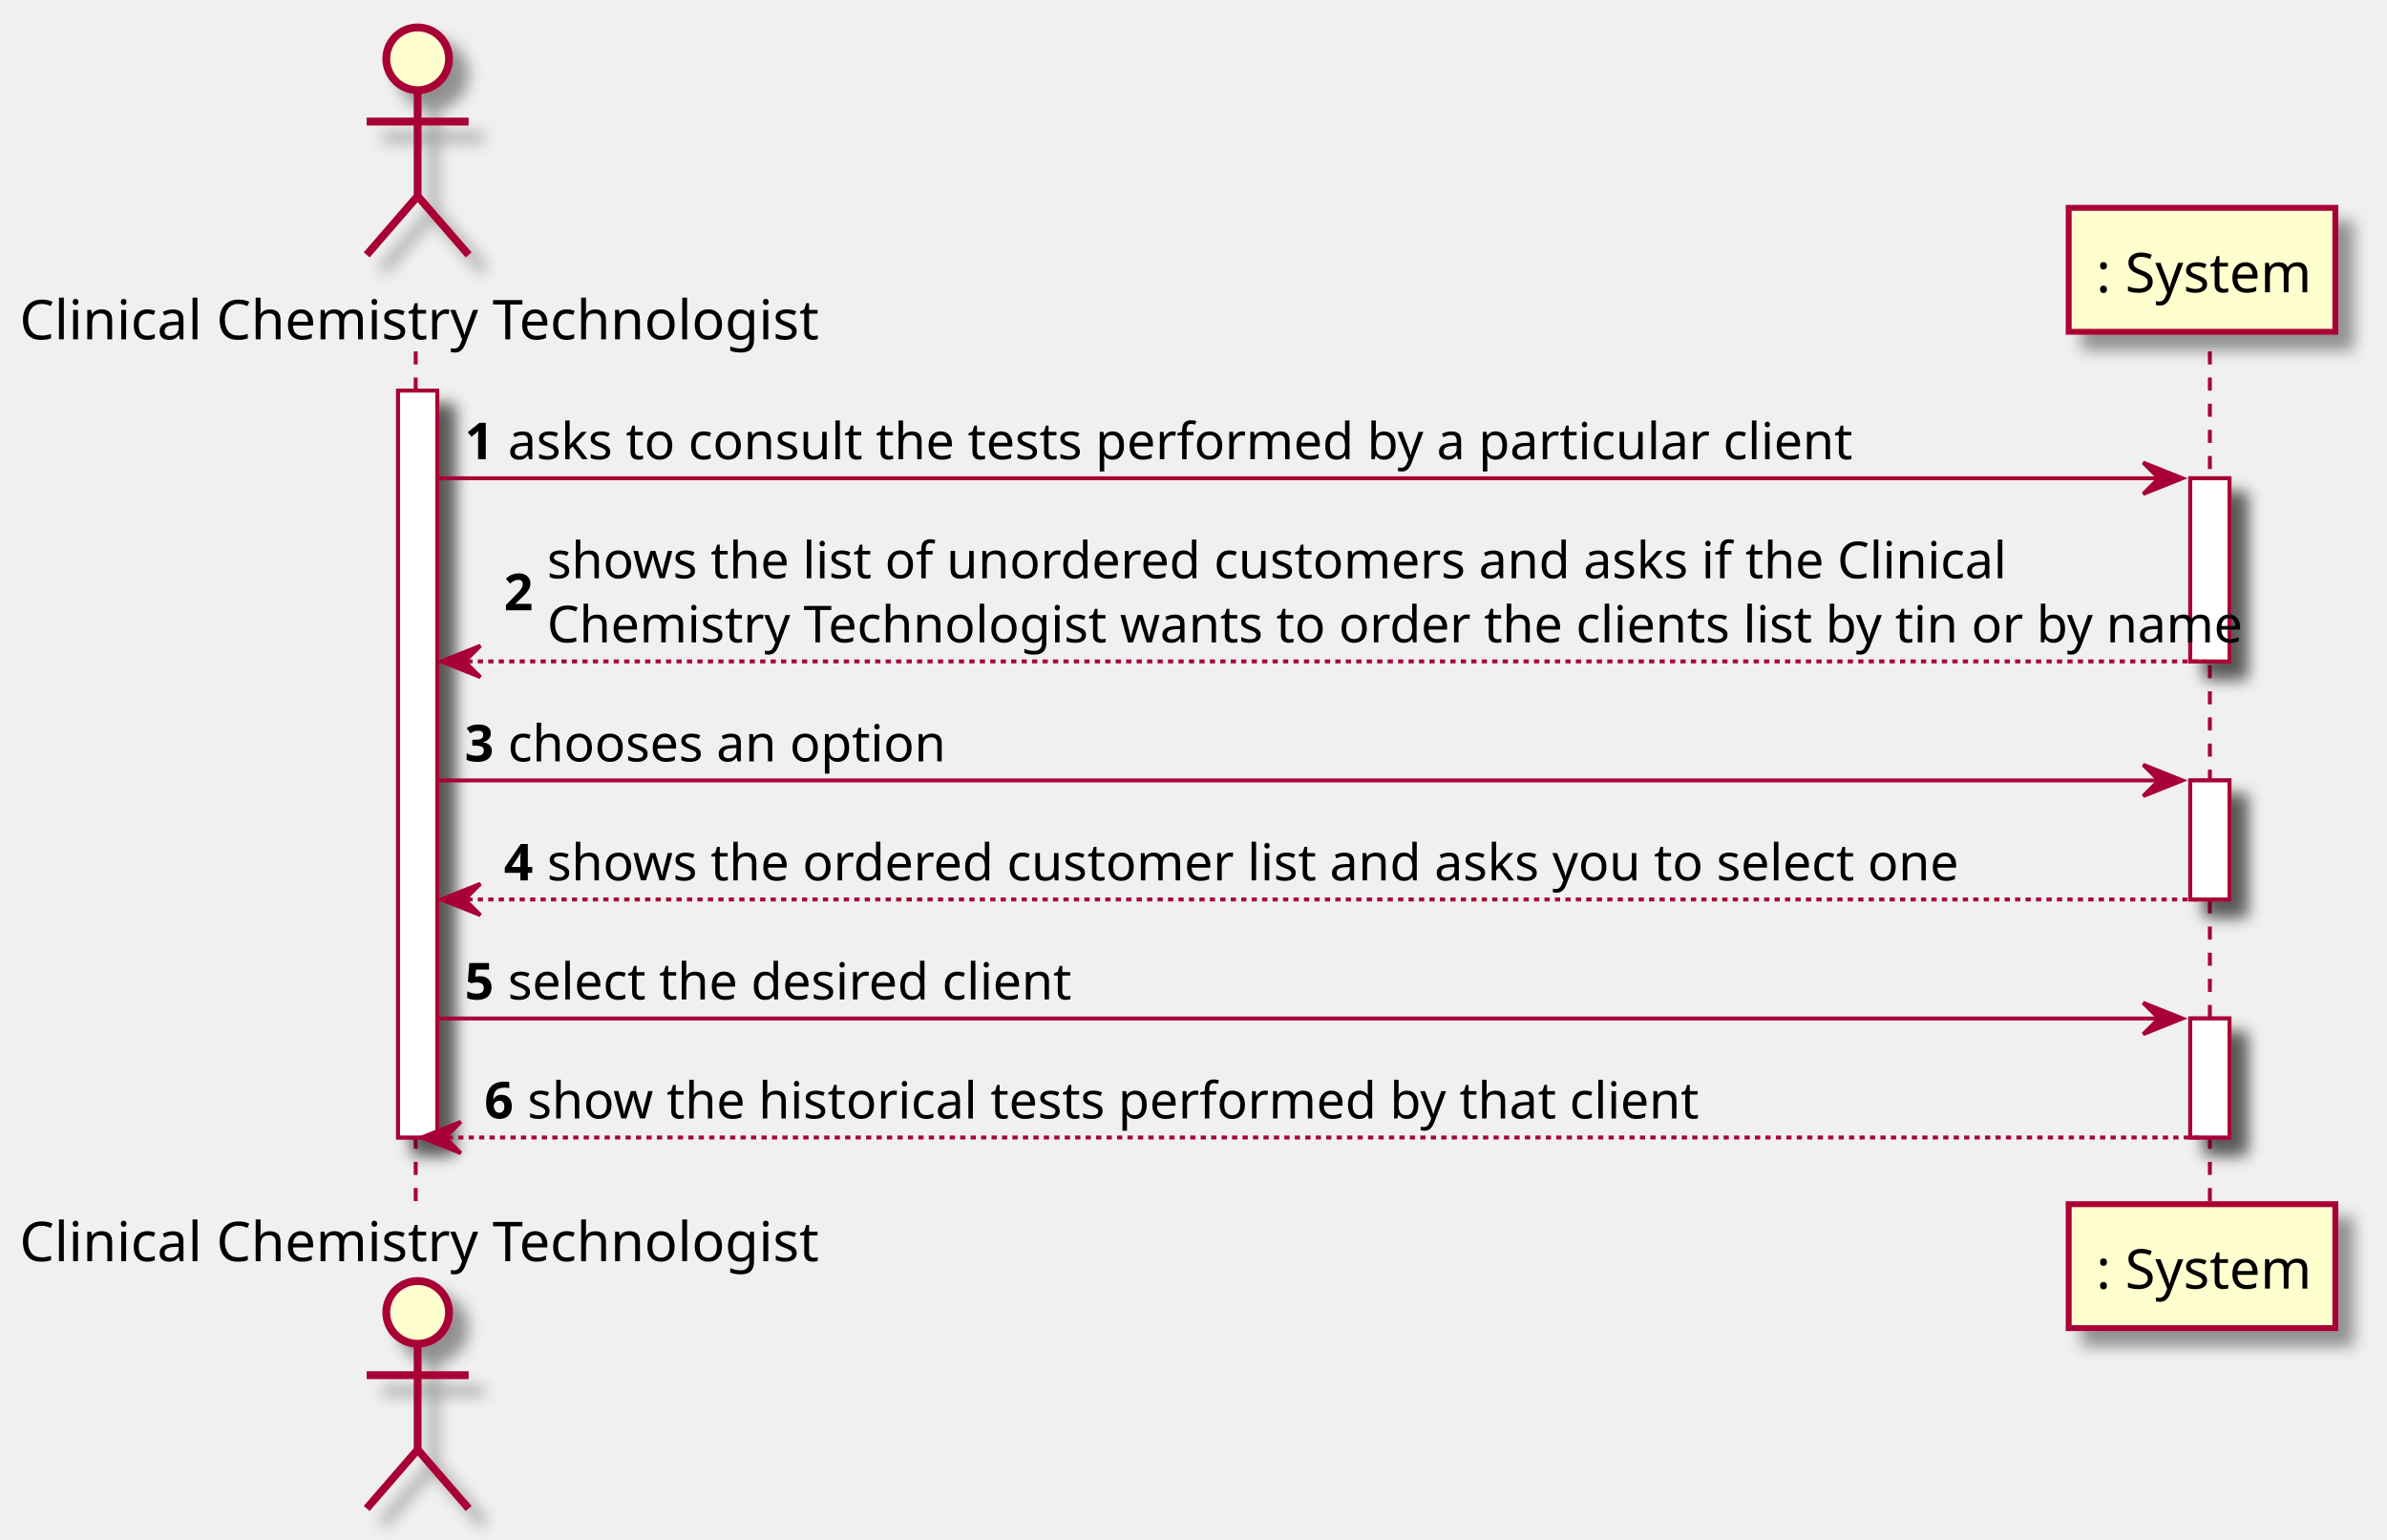
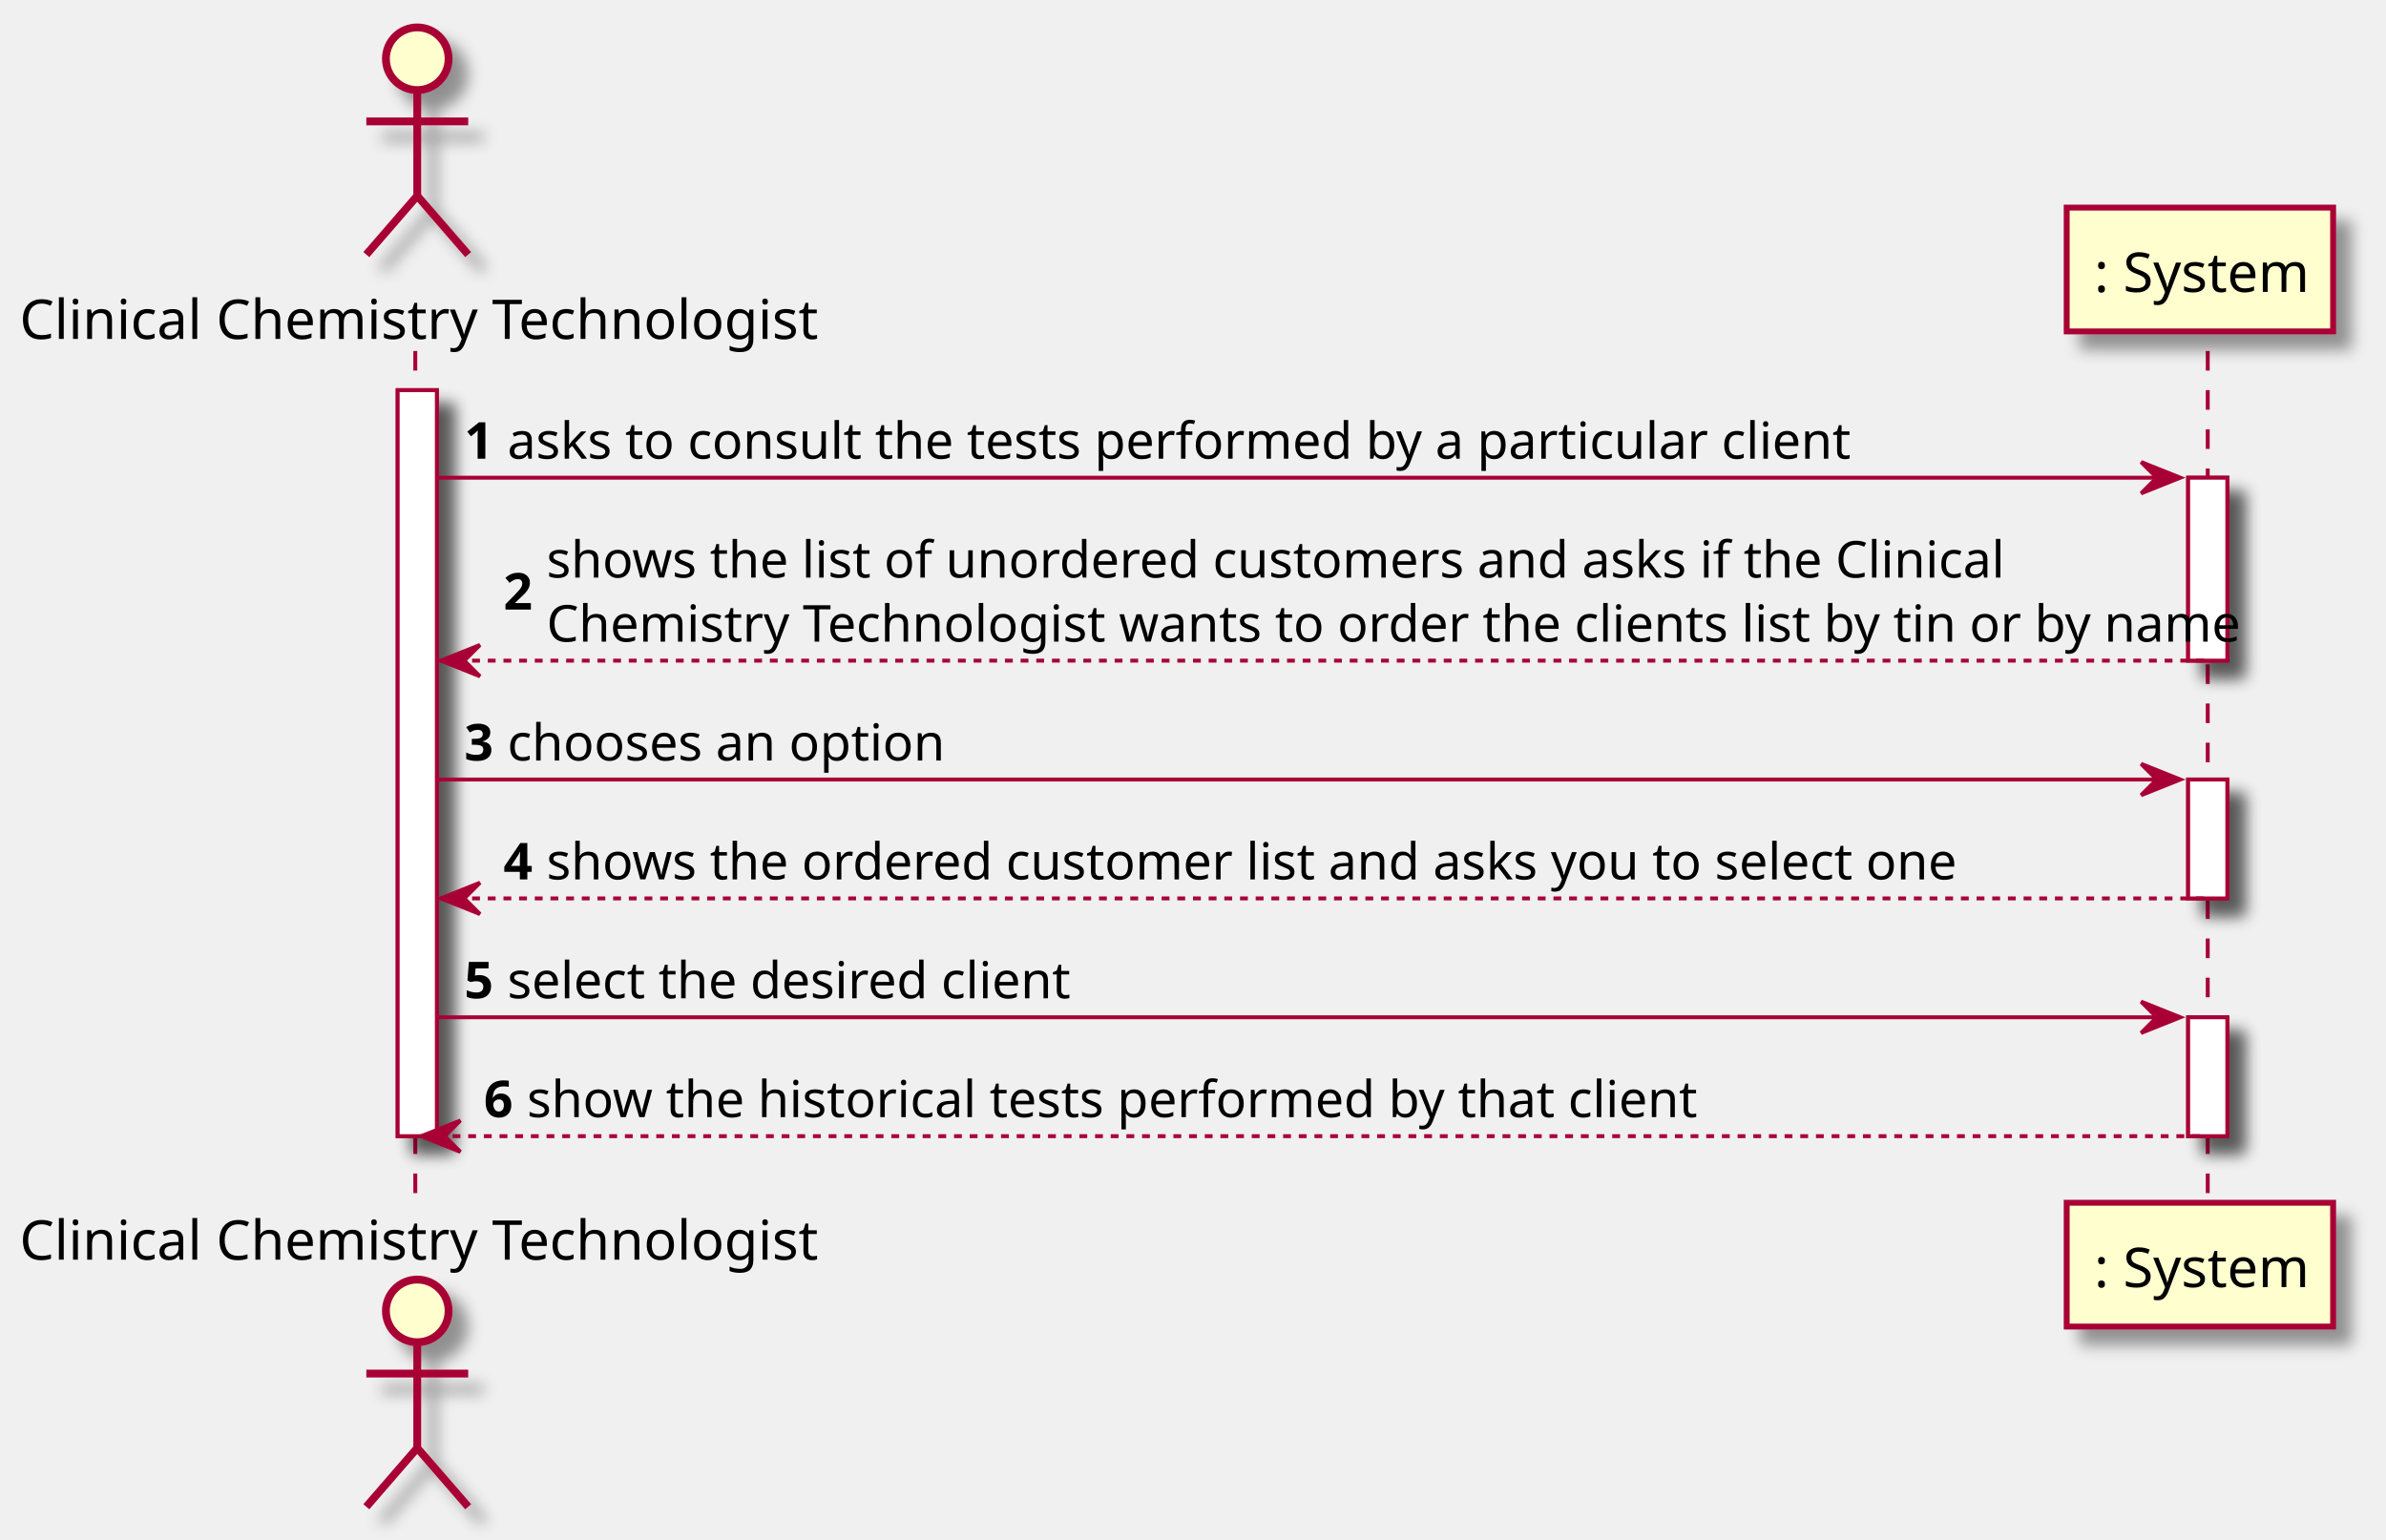
- <svg xmlns="http://www.w3.org/2000/svg" contentScriptType="application/ecmascript" contentStyleType="text/css" height="589.5px" preserveAspectRatio="none" style="width:913px;height:589px;background:#FFFFFF;" version="1.1" viewBox="0 0 913 589" width="913.5px" zoomAndPan="magnify">
+ <svg xmlns="http://www.w3.org/2000/svg" contentScriptType="application/ecmascript" contentStyleType="text/css" height="393px" preserveAspectRatio="none" style="width:609px;height:393px;" version="1.1" viewBox="0 0 609 393" width="609px" zoomAndPan="magnify">
  <defs>
    <filter height="300%" id="fzd1ktmdbdrjh" width="300%" x="-1" y="-1">
-       <feGaussianBlur result="blurOut" stdDeviation="3.0" />
+       <feGaussianBlur result="blurOut" stdDeviation="2.0" />
      <feColorMatrix in="blurOut" result="blurOut2" type="matrix" values="0 0 0 0 0 0 0 0 0 0 0 0 0 0 0 0 0 0 .4 0" />
-       <feOffset dx="6.0" dy="6.0" in="blurOut2" result="blurOut3" />
+       <feOffset dx="4.0" dy="4.0" in="blurOut2" result="blurOut3" />
      <feBlend in="SourceGraphic" in2="blurOut3" mode="normal" />
    </filter>
  </defs>
  <g>
-     <rect fill="#FFFFFF" filter="url(#fzd1ktmdbdrjh)" height="285.691" style="stroke:#A80036;stroke-width:1.5;" width="15" x="152.25" y="149.414" />
-     <rect fill="#FFFFFF" filter="url(#fzd1ktmdbdrjh)" height="70.055" style="stroke:#A80036;stroke-width:1.5;" width="15" x="837.75" y="182.941" />
-     <rect fill="#FFFFFF" filter="url(#fzd1ktmdbdrjh)" height="45.527" style="stroke:#A80036;stroke-width:1.5;" width="15" x="837.75" y="298.523" />
-     <rect fill="#FFFFFF" filter="url(#fzd1ktmdbdrjh)" height="45.527" style="stroke:#A80036;stroke-width:1.5;" width="15" x="837.75" y="389.578" />
-     <line style="stroke:#A80036;stroke-width:1.5;stroke-dasharray:5.0,5.0;" x1="159" x2="159" y1="134.414" y2="462.106" />
-     <line style="stroke:#A80036;stroke-width:1.5;stroke-dasharray:5.0,5.0;" x1="845.25" x2="845.25" y1="134.414" y2="462.106" />
-     <text fill="#000000" font-family="sans-serif" font-size="21" lengthAdjust="spacing" textLength="295.5" x="7.5" y="129.8">Clinical Chemistry Technologist</text>
-     <ellipse cx="159.75" cy="22.5" fill="#FEFECE" filter="url(#fzd1ktmdbdrjh)" rx="12" ry="12" style="stroke:#A80036;stroke-width:3.0;" />
-     <path d="M159.75,34.5 L159.75,75 M140.25,46.5 L179.25,46.5 M159.75,75 L140.25,97.5 M159.75,75 L179.25,97.5 " fill="none" filter="url(#fzd1ktmdbdrjh)" style="stroke:#A80036;stroke-width:3.0;" />
-     <text fill="#000000" font-family="sans-serif" font-size="21" lengthAdjust="spacing" textLength="295.5" x="7.5" y="482.405">Clinical Chemistry Technologist</text>
-     <ellipse cx="159.75" cy="502.019" fill="#FEFECE" filter="url(#fzd1ktmdbdrjh)" rx="12" ry="12" style="stroke:#A80036;stroke-width:3.0;" />
-     <path d="M159.75,514.019 L159.75,554.519 M140.25,526.019 L179.25,526.019 M159.75,554.519 L140.25,577.019 M159.75,554.519 L179.25,577.019 " fill="none" filter="url(#fzd1ktmdbdrjh)" style="stroke:#A80036;stroke-width:3.0;" />
-     <rect fill="#FEFECE" filter="url(#fzd1ktmdbdrjh)" height="47.414" style="stroke:#A80036;stroke-width:2.25;" width="102" x="791.25" y="79.5" />
-     <text fill="#000000" font-family="sans-serif" font-size="21" lengthAdjust="spacing" textLength="81" x="801.75" y="111.8">: System</text>
-     <rect fill="#FEFECE" filter="url(#fzd1ktmdbdrjh)" height="47.414" style="stroke:#A80036;stroke-width:2.25;" width="102" x="791.25" y="460.606" />
-     <text fill="#000000" font-family="sans-serif" font-size="21" lengthAdjust="spacing" textLength="81" x="801.75" y="492.905">: System</text>
-     <rect fill="#FFFFFF" filter="url(#fzd1ktmdbdrjh)" height="285.691" style="stroke:#A80036;stroke-width:1.5;" width="15" x="152.25" y="149.414" />
-     <rect fill="#FFFFFF" filter="url(#fzd1ktmdbdrjh)" height="70.055" style="stroke:#A80036;stroke-width:1.5;" width="15" x="837.75" y="182.941" />
-     <rect fill="#FFFFFF" filter="url(#fzd1ktmdbdrjh)" height="45.527" style="stroke:#A80036;stroke-width:1.5;" width="15" x="837.75" y="298.523" />
-     <rect fill="#FFFFFF" filter="url(#fzd1ktmdbdrjh)" height="45.527" style="stroke:#A80036;stroke-width:1.5;" width="15" x="837.75" y="389.578" />
-     <polygon fill="#A80036" points="819.75,176.941,834.75,182.941,819.75,188.941,825.75,182.941" style="stroke:#A80036;stroke-width:1.5;" />
-     <line style="stroke:#A80036;stroke-width:1.5;" x1="167.25" x2="828.75" y1="182.941" y2="182.941" />
-     <text fill="#000000" font-family="sans-serif" font-size="19.5" font-weight="bold" lengthAdjust="spacing" textLength="10.5" x="177.75" y="175.657">1</text>
-     <text fill="#000000" font-family="sans-serif" font-size="19.5" lengthAdjust="spacing" textLength="489" x="194.25" y="175.657">asks to consult the tests performed by a particular client</text>
-     <polygon fill="#A80036" points="183.75,246.996,168.75,252.996,183.75,258.996,177.75,252.996" style="stroke:#A80036;stroke-width:1.5;" />
-     <line style="stroke:#A80036;stroke-width:1.5;stroke-dasharray:2.0,2.0;" x1="174.75" x2="843.75" y1="252.996" y2="252.996" />
-     <text fill="#000000" font-family="sans-serif" font-size="19.5" font-weight="bold" lengthAdjust="spacing" textLength="10.5" x="192.75" y="233.448">2</text>
-     <text fill="#000000" font-family="sans-serif" font-size="19.5" lengthAdjust="spacing" textLength="532.5" x="209.25" y="221.184">shows the list of unordered customers and asks if the Clinical</text>
-     <text fill="#000000" font-family="sans-serif" font-size="19.5" lengthAdjust="spacing" textLength="618" x="209.25" y="245.711">Chemistry Technologist wants to order the clients list by tin or by name</text>
-     <polygon fill="#A80036" points="819.75,292.523,834.75,298.523,819.75,304.523,825.75,298.523" style="stroke:#A80036;stroke-width:1.5;" />
-     <line style="stroke:#A80036;stroke-width:1.5;" x1="167.25" x2="828.75" y1="298.523" y2="298.523" />
-     <text fill="#000000" font-family="sans-serif" font-size="19.5" font-weight="bold" lengthAdjust="spacing" textLength="10.5" x="177.75" y="291.239">3</text>
-     <text fill="#000000" font-family="sans-serif" font-size="19.5" lengthAdjust="spacing" textLength="159" x="194.25" y="291.239">chooses an option</text>
-     <polygon fill="#A80036" points="183.75,338.051,168.75,344.051,183.75,350.051,177.75,344.051" style="stroke:#A80036;stroke-width:1.5;" />
-     <line style="stroke:#A80036;stroke-width:1.5;stroke-dasharray:2.0,2.0;" x1="174.75" x2="843.75" y1="344.051" y2="344.051" />
-     <text fill="#000000" font-family="sans-serif" font-size="19.5" font-weight="bold" lengthAdjust="spacing" textLength="10.5" x="192.75" y="336.766">4</text>
-     <text fill="#000000" font-family="sans-serif" font-size="19.5" lengthAdjust="spacing" textLength="519" x="209.25" y="336.766">shows the ordered customer list and asks you to select one</text>
-     <polygon fill="#A80036" points="819.75,383.578,834.75,389.578,819.75,395.578,825.75,389.578" style="stroke:#A80036;stroke-width:1.5;" />
-     <line style="stroke:#A80036;stroke-width:1.5;" x1="167.25" x2="828.75" y1="389.578" y2="389.578" />
-     <text fill="#000000" font-family="sans-serif" font-size="19.5" font-weight="bold" lengthAdjust="spacing" textLength="10.5" x="177.75" y="382.293">5</text>
-     <text fill="#000000" font-family="sans-serif" font-size="19.5" lengthAdjust="spacing" textLength="207" x="194.25" y="382.293">select the desired client</text>
-     <polygon fill="#A80036" points="176.25,429.106,161.25,435.106,176.25,441.106,170.25,435.106" style="stroke:#A80036;stroke-width:1.5;" />
-     <line style="stroke:#A80036;stroke-width:1.5;stroke-dasharray:2.0,2.0;" x1="167.25" x2="843.75" y1="435.106" y2="435.106" />
-     <text fill="#000000" font-family="sans-serif" font-size="19.5" font-weight="bold" lengthAdjust="spacing" textLength="10.5" x="185.25" y="427.821">6</text>
-     <text fill="#000000" font-family="sans-serif" font-size="19.5" lengthAdjust="spacing" textLength="421.5" x="201.75" y="427.821">show the historical tests performed by that client</text>
+     <rect fill="#FFFFFF" filter="url(#fzd1ktmdbdrjh)" height="190.461" style="stroke:#A80036;stroke-width:1.0;" width="10" x="101.5" y="99.609" />
+     <rect fill="#FFFFFF" filter="url(#fzd1ktmdbdrjh)" height="46.703" style="stroke:#A80036;stroke-width:1.0;" width="10" x="558.5" y="121.961" />
+     <rect fill="#FFFFFF" filter="url(#fzd1ktmdbdrjh)" height="30.352" style="stroke:#A80036;stroke-width:1.0;" width="10" x="558.5" y="199.016" />
+     <rect fill="#FFFFFF" filter="url(#fzd1ktmdbdrjh)" height="30.352" style="stroke:#A80036;stroke-width:1.0;" width="10" x="558.5" y="259.719" />
+     <line style="stroke:#A80036;stroke-width:1.0;stroke-dasharray:5.0,5.0;" x1="106" x2="106" y1="89.609" y2="308.07" />
+     <line style="stroke:#A80036;stroke-width:1.0;stroke-dasharray:5.0,5.0;" x1="563.5" x2="563.5" y1="89.609" y2="308.07" />
+     <text fill="#000000" font-family="sans-serif" font-size="14" lengthAdjust="spacing" textLength="197" x="5" y="86.533">Clinical Chemistry Technologist</text>
+     <ellipse cx="106.5" cy="15" fill="#FEFECE" filter="url(#fzd1ktmdbdrjh)" rx="8" ry="8" style="stroke:#A80036;stroke-width:2.0;" />
+     <path d="M106.5,23 L106.5,50 M93.5,31 L119.5,31 M106.5,50 L93.5,65 M106.5,50 L119.5,65 " fill="none" filter="url(#fzd1ktmdbdrjh)" style="stroke:#A80036;stroke-width:2.0;" />
+     <text fill="#000000" font-family="sans-serif" font-size="14" lengthAdjust="spacing" textLength="197" x="5" y="321.603">Clinical Chemistry Technologist</text>
+     <ellipse cx="106.5" cy="334.68" fill="#FEFECE" filter="url(#fzd1ktmdbdrjh)" rx="8" ry="8" style="stroke:#A80036;stroke-width:2.0;" />
+     <path d="M106.5,342.68 L106.5,369.68 M93.5,350.68 L119.5,350.68 M106.5,369.68 L93.5,384.68 M106.5,369.68 L119.5,384.68 " fill="none" filter="url(#fzd1ktmdbdrjh)" style="stroke:#A80036;stroke-width:2.0;" />
+     <rect fill="#FEFECE" filter="url(#fzd1ktmdbdrjh)" height="31.609" style="stroke:#A80036;stroke-width:1.5;" width="68" x="527.5" y="53" />
+     <text fill="#000000" font-family="sans-serif" font-size="14" lengthAdjust="spacing" textLength="54" x="534.5" y="74.533">: System</text>
+     <rect fill="#FEFECE" filter="url(#fzd1ktmdbdrjh)" height="31.609" style="stroke:#A80036;stroke-width:1.5;" width="68" x="527.5" y="307.07" />
+     <text fill="#000000" font-family="sans-serif" font-size="14" lengthAdjust="spacing" textLength="54" x="534.5" y="328.603">: System</text>
+     <rect fill="#FFFFFF" filter="url(#fzd1ktmdbdrjh)" height="190.461" style="stroke:#A80036;stroke-width:1.0;" width="10" x="101.5" y="99.609" />
+     <rect fill="#FFFFFF" filter="url(#fzd1ktmdbdrjh)" height="46.703" style="stroke:#A80036;stroke-width:1.0;" width="10" x="558.5" y="121.961" />
+     <rect fill="#FFFFFF" filter="url(#fzd1ktmdbdrjh)" height="30.352" style="stroke:#A80036;stroke-width:1.0;" width="10" x="558.5" y="199.016" />
+     <rect fill="#FFFFFF" filter="url(#fzd1ktmdbdrjh)" height="30.352" style="stroke:#A80036;stroke-width:1.0;" width="10" x="558.5" y="259.719" />
+     <polygon fill="#A80036" points="546.5,117.961,556.5,121.961,546.5,125.961,550.5,121.961" style="stroke:#A80036;stroke-width:1.0;" />
+     <line style="stroke:#A80036;stroke-width:1.0;" x1="111.5" x2="552.5" y1="121.961" y2="121.961" />
+     <text fill="#000000" font-family="sans-serif" font-size="13" font-weight="bold" lengthAdjust="spacing" textLength="7" x="118.5" y="117.105">1</text>
+     <text fill="#000000" font-family="sans-serif" font-size="13" lengthAdjust="spacing" textLength="326" x="129.5" y="117.105">asks to consult the tests performed by a particular client</text>
+     <polygon fill="#A80036" points="122.5,164.664,112.5,168.664,122.5,172.664,118.5,168.664" style="stroke:#A80036;stroke-width:1.0;" />
+     <line style="stroke:#A80036;stroke-width:1.0;stroke-dasharray:2.0,2.0;" x1="116.5" x2="562.5" y1="168.664" y2="168.664" />
+     <text fill="#000000" font-family="sans-serif" font-size="13" font-weight="bold" lengthAdjust="spacing" textLength="7" x="128.5" y="155.632">2</text>
+     <text fill="#000000" font-family="sans-serif" font-size="13" lengthAdjust="spacing" textLength="355" x="139.5" y="147.456">shows the list of unordered customers and asks if the Clinical</text>
+     <text fill="#000000" font-family="sans-serif" font-size="13" lengthAdjust="spacing" textLength="412" x="139.5" y="163.808">Chemistry Technologist wants to order the clients list by tin or by name</text>
+     <polygon fill="#A80036" points="546.5,195.016,556.5,199.016,546.5,203.016,550.5,199.016" style="stroke:#A80036;stroke-width:1.0;" />
+     <line style="stroke:#A80036;stroke-width:1.0;" x1="111.5" x2="552.5" y1="199.016" y2="199.016" />
+     <text fill="#000000" font-family="sans-serif" font-size="13" font-weight="bold" lengthAdjust="spacing" textLength="7" x="118.5" y="194.159">3</text>
+     <text fill="#000000" font-family="sans-serif" font-size="13" lengthAdjust="spacing" textLength="106" x="129.5" y="194.159">chooses an option</text>
+     <polygon fill="#A80036" points="122.5,225.367,112.5,229.367,122.5,233.367,118.5,229.367" style="stroke:#A80036;stroke-width:1.0;" />
+     <line style="stroke:#A80036;stroke-width:1.0;stroke-dasharray:2.0,2.0;" x1="116.5" x2="562.5" y1="229.367" y2="229.367" />
+     <text fill="#000000" font-family="sans-serif" font-size="13" font-weight="bold" lengthAdjust="spacing" textLength="7" x="128.5" y="224.511">4</text>
+     <text fill="#000000" font-family="sans-serif" font-size="13" lengthAdjust="spacing" textLength="346" x="139.5" y="224.511">shows the ordered customer list and asks you to select one</text>
+     <polygon fill="#A80036" points="546.5,255.719,556.5,259.719,546.5,263.719,550.5,259.719" style="stroke:#A80036;stroke-width:1.0;" />
+     <line style="stroke:#A80036;stroke-width:1.0;" x1="111.5" x2="552.5" y1="259.719" y2="259.719" />
+     <text fill="#000000" font-family="sans-serif" font-size="13" font-weight="bold" lengthAdjust="spacing" textLength="7" x="118.5" y="254.862">5</text>
+     <text fill="#000000" font-family="sans-serif" font-size="13" lengthAdjust="spacing" textLength="138" x="129.5" y="254.862">select the desired client</text>
+     <polygon fill="#A80036" points="117.5,286.07,107.5,290.07,117.5,294.07,113.5,290.07" style="stroke:#A80036;stroke-width:1.0;" />
+     <line style="stroke:#A80036;stroke-width:1.0;stroke-dasharray:2.0,2.0;" x1="111.5" x2="562.5" y1="290.07" y2="290.07" />
+     <text fill="#000000" font-family="sans-serif" font-size="13" font-weight="bold" lengthAdjust="spacing" textLength="7" x="123.5" y="285.214">6</text>
+     <text fill="#000000" font-family="sans-serif" font-size="13" lengthAdjust="spacing" textLength="281" x="134.5" y="285.214">show the historical tests performed by that client</text>
  </g>
</svg>
